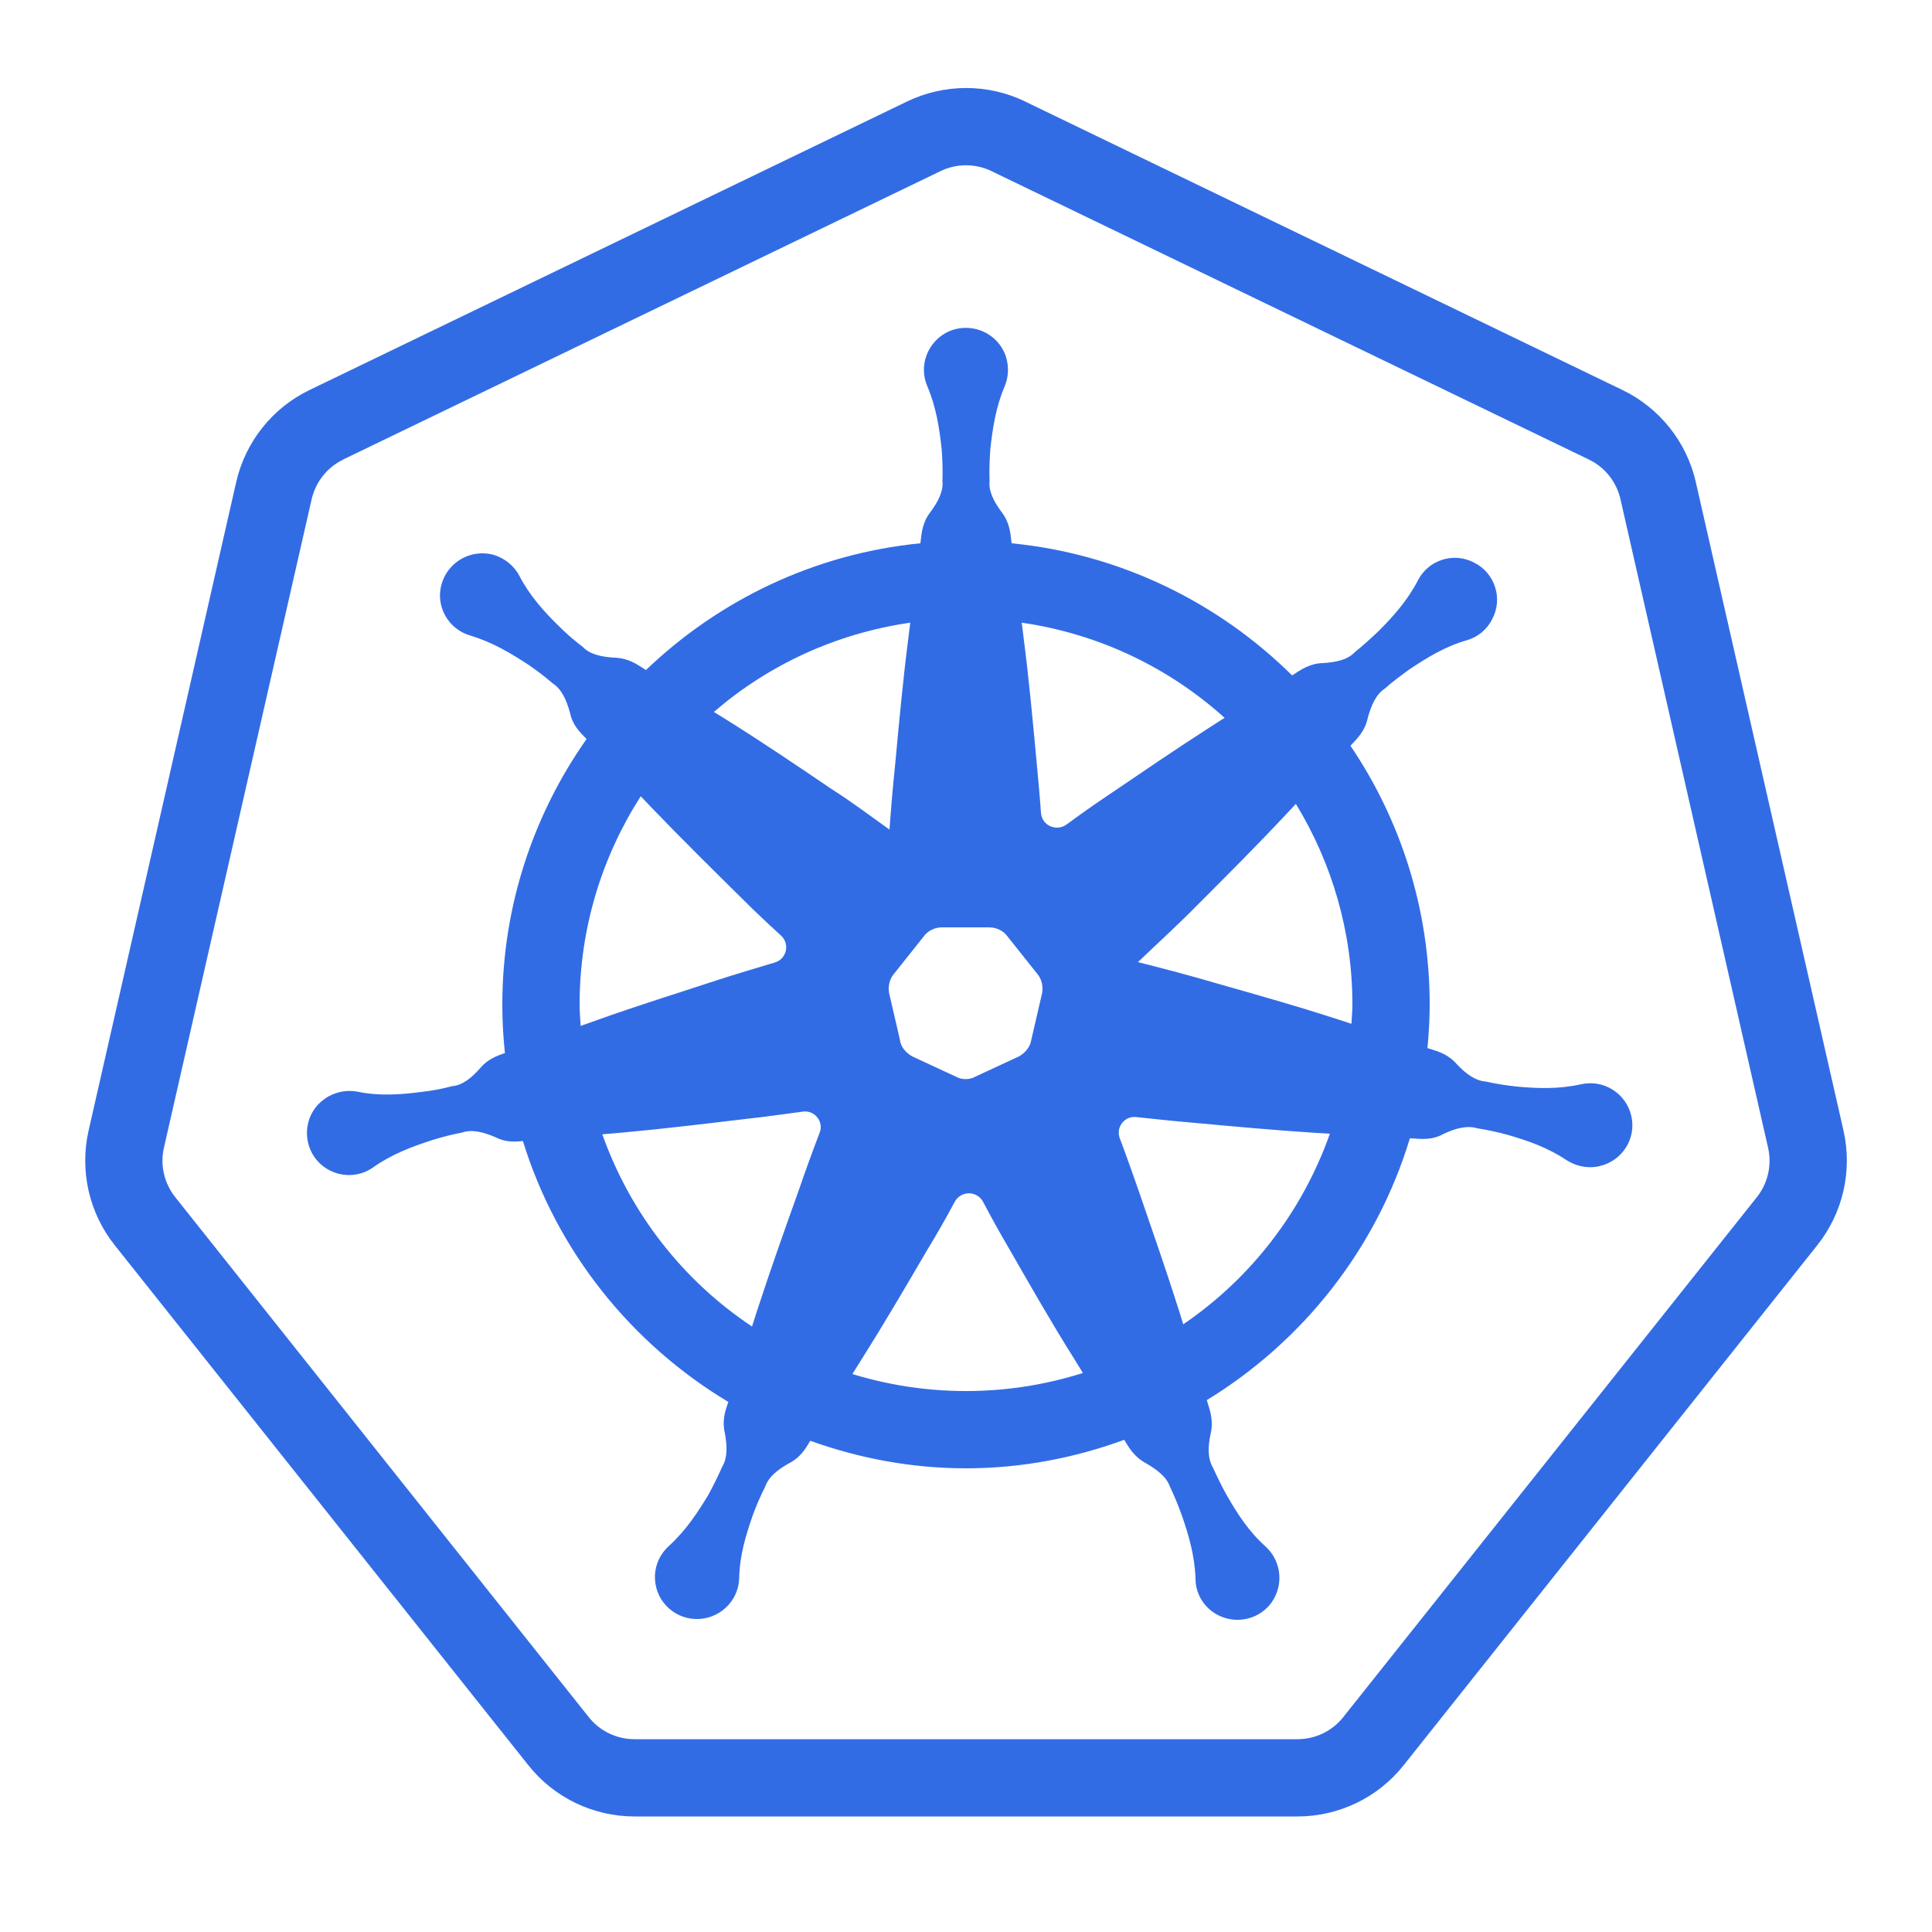
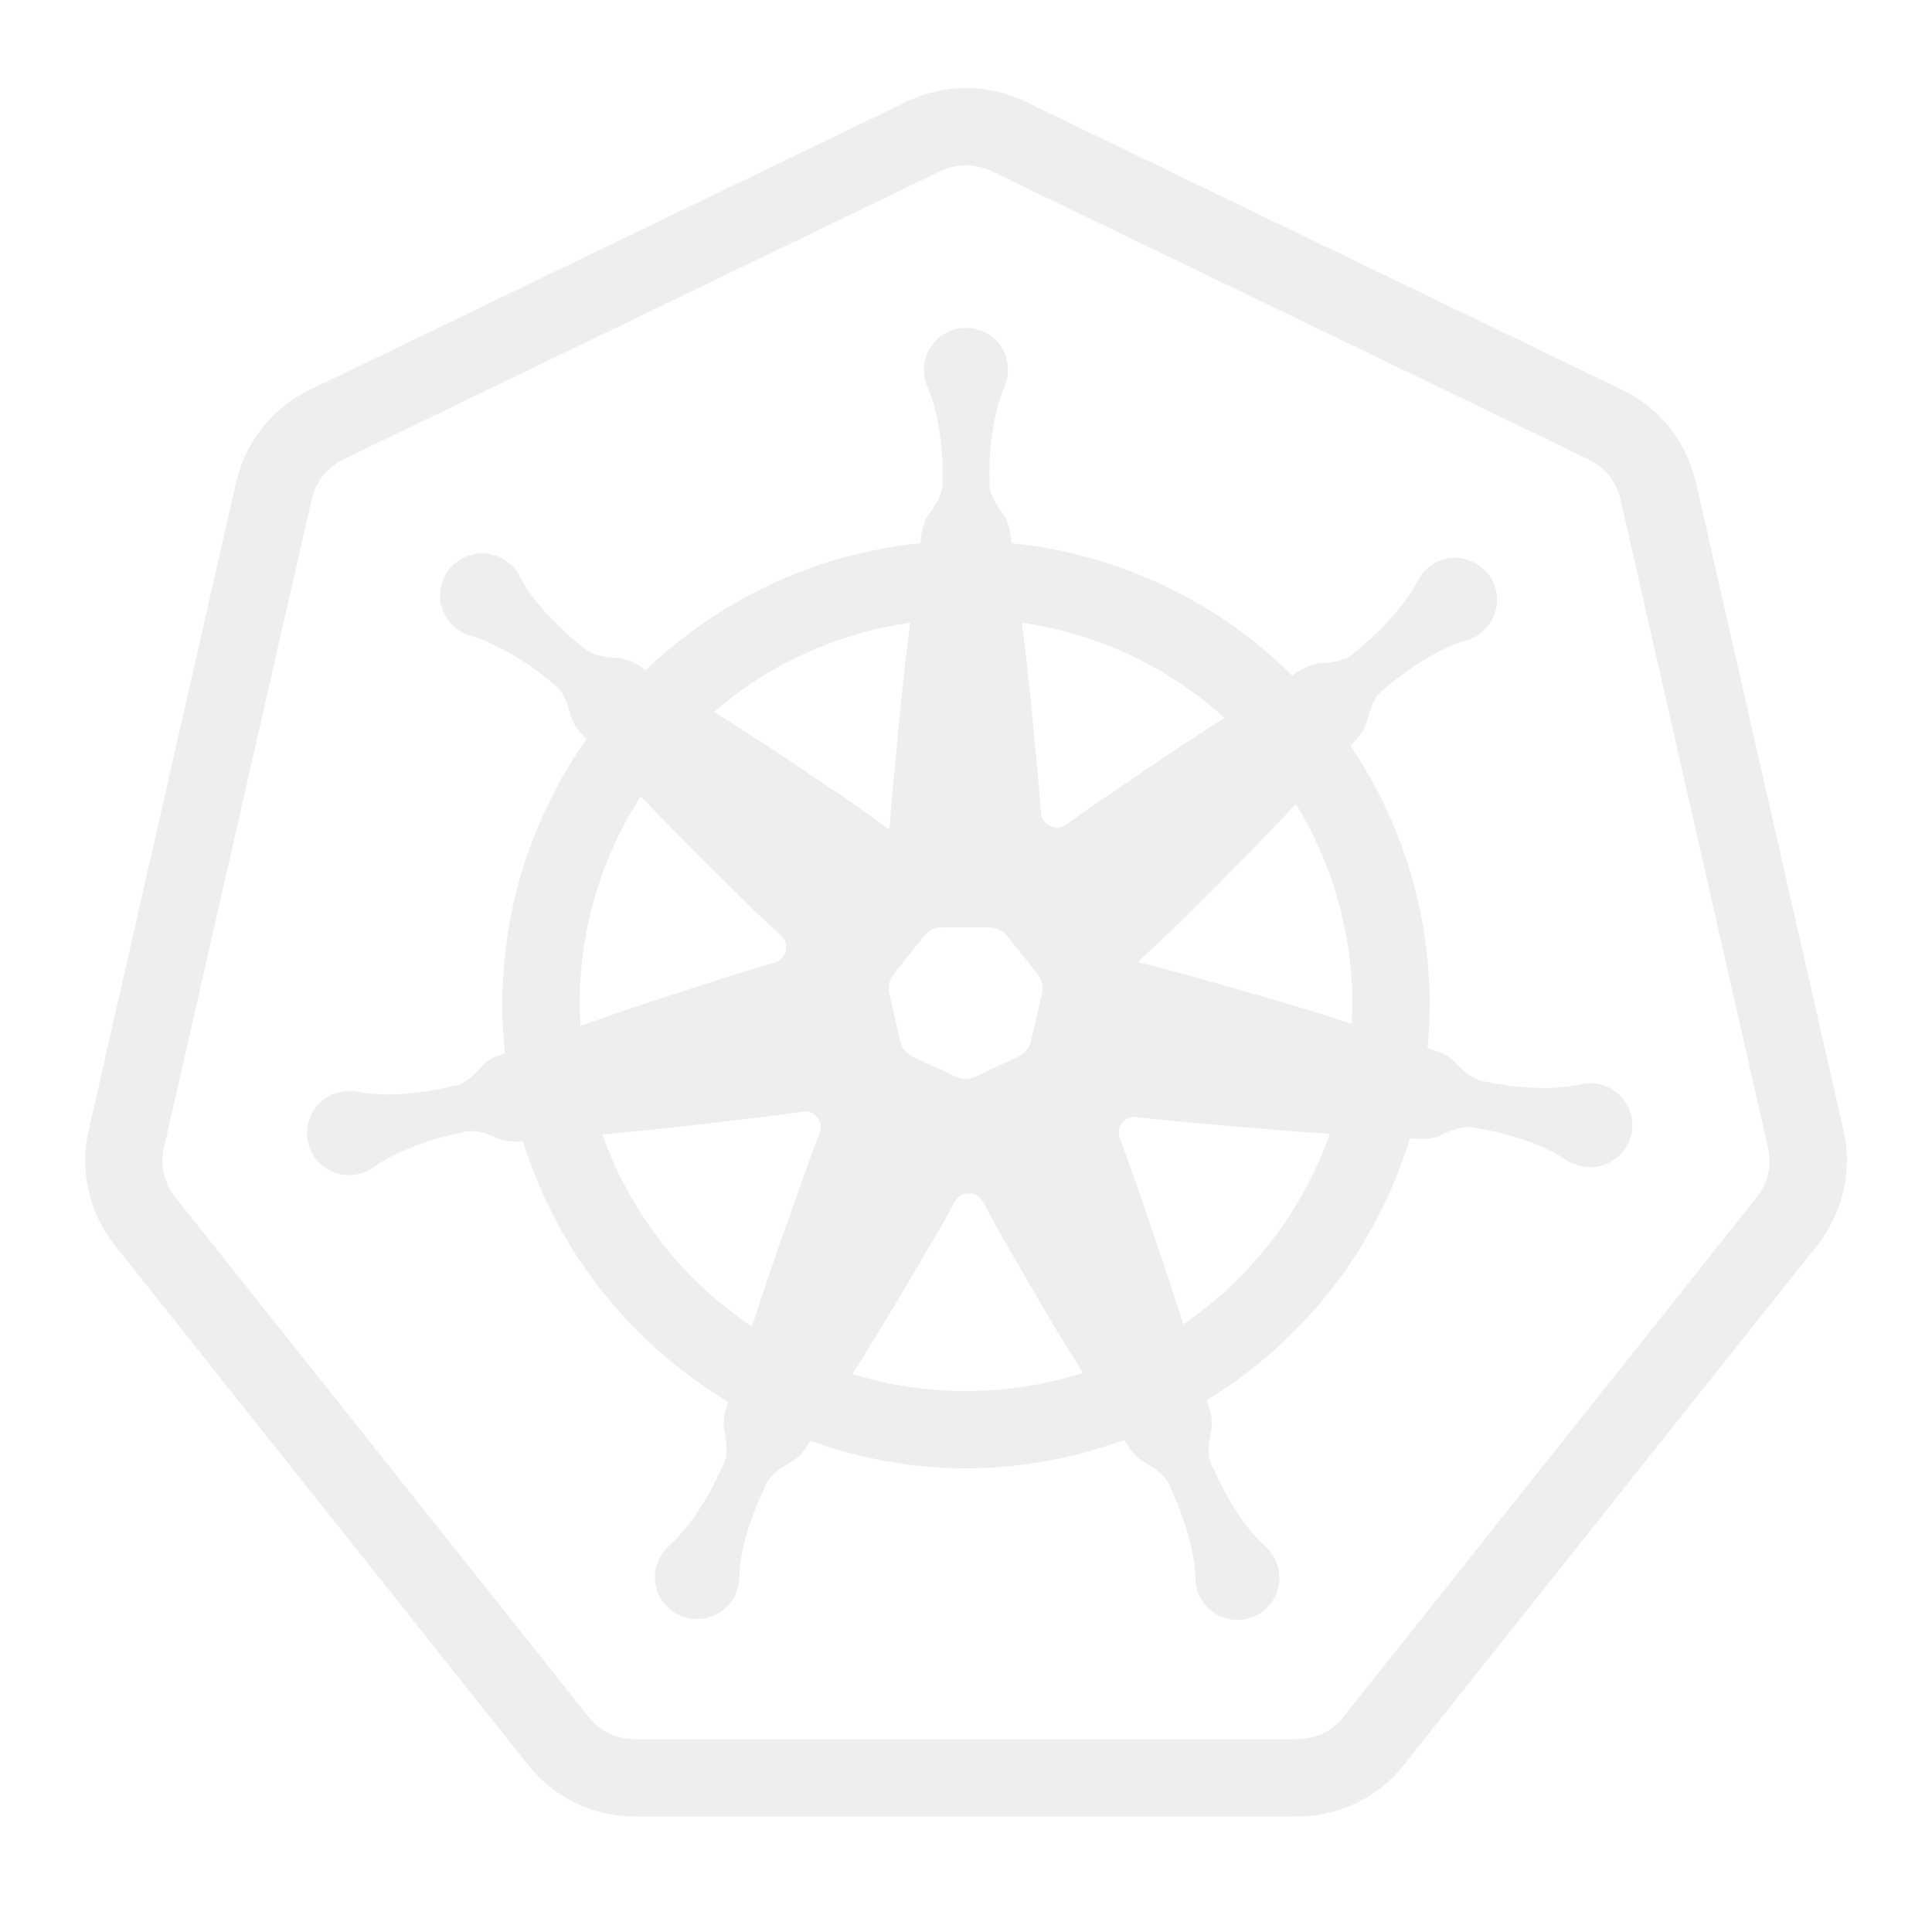
<svg xmlns="http://www.w3.org/2000/svg" width="20" height="20" viewBox="0 0 20 20" fill="none">
-   <path d="M10 0.911C9.791 0.911 9.582 0.958 9.389 1.051L3.205 4.037C2.82 4.222 2.54 4.574 2.445 4.991L0.917 11.704C0.823 12.12 0.922 12.557 1.188 12.891L5.469 18.273C5.735 18.609 6.141 18.804 6.569 18.804H13.431C13.859 18.804 14.265 18.609 14.531 18.273L18.812 12.891V12.891C19.078 12.557 19.178 12.12 19.084 11.705C19.084 11.704 19.084 11.704 19.084 11.704L17.555 4.991C17.555 4.99 17.555 4.99 17.555 4.99C17.46 4.574 17.18 4.223 16.795 4.037L10.612 1.051C10.611 1.051 10.611 1.05 10.611 1.05C10.418 0.957 10.209 0.911 10 0.911ZM10 1.711C10.09 1.711 10.18 1.731 10.263 1.771L16.448 4.757C16.614 4.837 16.734 4.988 16.775 5.168L18.303 11.881C18.344 12.061 18.301 12.249 18.187 12.393L13.905 17.776C13.79 17.921 13.616 18.004 13.431 18.004H6.569C6.384 18.004 6.21 17.921 6.095 17.776L1.814 12.393C1.699 12.248 1.656 12.061 1.697 11.881L3.226 5.169C3.267 4.989 3.387 4.838 3.552 4.758C3.552 4.758 3.552 4.757 3.552 4.757L9.737 1.771C9.82 1.731 9.91 1.711 10 1.711ZM9.997 3.394C9.94 3.394 9.883 3.405 9.828 3.428C9.608 3.524 9.504 3.78 9.6 4C9.692 4.216 9.724 4.432 9.748 4.648C9.756 4.76 9.76 4.868 9.756 4.976C9.768 5.084 9.712 5.192 9.632 5.3C9.548 5.408 9.54 5.516 9.528 5.624C8.43 5.732 7.442 6.213 6.687 6.936L6.68 6.932C6.588 6.872 6.5 6.812 6.36 6.808C6.228 6.8 6.108 6.776 6.032 6.696C5.948 6.632 5.864 6.56 5.788 6.484C5.632 6.332 5.484 6.168 5.376 5.96C5.324 5.86 5.228 5.78 5.112 5.744C4.88 5.68 4.64 5.812 4.572 6.044C4.504 6.272 4.64 6.516 4.872 6.58C5.096 6.648 5.284 6.76 5.468 6.88C5.556 6.94 5.64 7.004 5.724 7.076C5.816 7.136 5.864 7.248 5.9 7.376C5.926 7.504 6 7.578 6.072 7.65C5.524 8.43 5.2 9.377 5.2 10.4C5.2 10.569 5.209 10.736 5.227 10.901C5.137 10.932 5.048 10.966 4.972 11.056C4.884 11.156 4.788 11.236 4.68 11.244C4.576 11.272 4.468 11.292 4.36 11.304C4.144 11.332 3.924 11.348 3.696 11.3C3.584 11.28 3.46 11.304 3.36 11.376C3.164 11.512 3.12 11.784 3.256 11.98C3.396 12.176 3.668 12.224 3.864 12.084C4.056 11.948 4.26 11.872 4.468 11.804C4.572 11.772 4.676 11.744 4.784 11.724C4.888 11.688 5.004 11.72 5.128 11.772C5.231 11.825 5.322 11.821 5.413 11.812C5.765 12.953 6.534 13.91 7.54 14.513C7.505 14.609 7.473 14.71 7.504 14.836C7.528 14.968 7.532 15.092 7.476 15.184C7.432 15.284 7.384 15.38 7.332 15.476C7.22 15.66 7.1 15.844 6.924 16.004C6.84 16.08 6.784 16.188 6.78 16.312C6.772 16.552 6.96 16.752 7.2 16.76C7.44 16.768 7.644 16.58 7.652 16.34C7.656 16.104 7.72 15.896 7.792 15.688C7.828 15.588 7.872 15.488 7.92 15.392C7.956 15.288 8.052 15.212 8.168 15.148C8.284 15.088 8.335 15.004 8.388 14.915C8.892 15.096 9.434 15.2 10 15.2C10.576 15.2 11.126 15.092 11.638 14.905C11.693 14.998 11.748 15.086 11.864 15.148C11.98 15.216 12.076 15.288 12.112 15.392C12.16 15.492 12.2 15.592 12.236 15.692C12.308 15.9 12.368 16.108 12.376 16.344C12.376 16.46 12.424 16.572 12.516 16.656C12.696 16.816 12.968 16.804 13.132 16.628C13.292 16.448 13.28 16.176 13.104 16.012C12.928 15.856 12.808 15.668 12.7 15.48C12.648 15.388 12.6 15.288 12.556 15.192C12.5 15.096 12.504 14.976 12.532 14.844C12.564 14.708 12.528 14.608 12.496 14.504L12.493 14.494C13.49 13.884 14.25 12.925 14.595 11.784L14.608 11.784C14.72 11.792 14.828 11.804 14.948 11.736C15.068 11.68 15.188 11.648 15.292 11.68C15.396 11.696 15.504 11.72 15.608 11.748C15.816 11.808 16.024 11.88 16.22 12.012C16.316 12.072 16.436 12.1 16.556 12.072C16.792 12.02 16.94 11.788 16.888 11.556C16.836 11.32 16.604 11.172 16.368 11.224C16.136 11.276 15.92 11.268 15.7 11.248C15.592 11.236 15.488 11.22 15.38 11.196C15.272 11.188 15.176 11.116 15.084 11.02C14.992 10.912 14.888 10.884 14.784 10.852L14.777 10.85C14.791 10.702 14.8 10.552 14.8 10.4C14.8 9.408 14.497 8.485 13.98 7.72C14.056 7.64 14.132 7.564 14.16 7.428C14.196 7.3 14.244 7.188 14.336 7.128C14.416 7.056 14.504 6.992 14.592 6.928C14.772 6.808 14.96 6.692 15.184 6.628C15.296 6.596 15.392 6.52 15.448 6.408C15.56 6.196 15.476 5.932 15.26 5.824C15.048 5.712 14.784 5.796 14.676 6.012C14.568 6.22 14.42 6.384 14.268 6.536C14.188 6.612 14.108 6.684 14.024 6.752C13.948 6.832 13.828 6.856 13.696 6.864C13.556 6.868 13.468 6.932 13.376 6.992C12.613 6.237 11.599 5.735 10.472 5.624C10.46 5.516 10.452 5.408 10.368 5.3C10.288 5.192 10.232 5.084 10.244 4.976C10.24 4.868 10.244 4.76 10.252 4.648C10.276 4.432 10.308 4.216 10.4 4C10.444 3.896 10.448 3.772 10.4 3.656C10.328 3.491 10.166 3.393 9.997 3.394ZM9.423 6.446L9.404 6.6C9.348 7.032 9.308 7.468 9.268 7.9C9.244 8.128 9.224 8.36 9.208 8.588C9.012 8.448 8.816 8.3 8.608 8.168C8.248 7.924 7.888 7.68 7.516 7.448L7.39 7.37C7.952 6.885 8.652 6.557 9.423 6.446ZM10.577 6.446C11.38 6.562 12.104 6.914 12.677 7.431L12.544 7.516C12.176 7.752 11.82 7.996 11.46 8.24C11.316 8.336 11.176 8.436 11.04 8.536C10.932 8.612 10.784 8.544 10.776 8.412C10.764 8.24 10.748 8.072 10.732 7.9C10.692 7.468 10.652 7.032 10.596 6.6L10.577 6.446ZM6.633 8.243L6.76 8.376C7.064 8.692 7.372 8.996 7.684 9.304C7.816 9.436 7.948 9.56 8.084 9.684C8.18 9.772 8.144 9.928 8.02 9.964C7.824 10.024 7.628 10.08 7.432 10.144C7.02 10.28 6.604 10.408 6.192 10.556L6.011 10.62C6.007 10.546 6 10.474 6 10.4C6 9.604 6.234 8.865 6.633 8.243ZM13.415 8.322C13.784 8.928 14 9.637 14 10.4C14 10.467 13.993 10.532 13.99 10.598L13.848 10.552C13.432 10.416 13.016 10.3 12.596 10.18C12.324 10.1 12.052 10.028 11.78 9.96C11.984 9.764 12.196 9.572 12.392 9.372C12.7 9.064 13.008 8.756 13.308 8.436L13.415 8.322ZM9.752 9.6H10.24C10.316 9.6 10.388 9.636 10.428 9.692L10.74 10.084C10.784 10.136 10.8 10.212 10.788 10.28L10.676 10.764C10.664 10.84 10.612 10.9 10.548 10.936L10.1 11.144C10.036 11.18 9.956 11.18 9.892 11.144L9.444 10.936C9.38 10.9 9.324 10.84 9.316 10.764L9.204 10.28C9.192 10.212 9.208 10.136 9.252 10.084L9.564 9.692C9.604 9.636 9.676 9.6 9.752 9.6ZM8.308 11.508C8.432 11.488 8.532 11.612 8.484 11.728C8.408 11.928 8.336 12.124 8.268 12.324C8.12 12.736 7.976 13.144 7.84 13.56L7.785 13.732C7.073 13.259 6.526 12.562 6.235 11.742L6.448 11.724C6.884 11.684 7.312 11.632 7.748 11.58C7.936 11.56 8.12 11.532 8.308 11.508ZM11.764 11.564C11.952 11.584 12.136 11.604 12.324 11.62C12.76 11.66 13.192 11.7 13.628 11.728L13.767 11.736C13.481 12.545 12.946 13.235 12.249 13.709L12.204 13.564C12.072 13.148 11.928 12.736 11.788 12.328C11.724 12.144 11.66 11.964 11.592 11.784C11.548 11.668 11.644 11.548 11.764 11.564ZM10.03 12.353C10.087 12.353 10.144 12.382 10.176 12.44C10.264 12.608 10.356 12.772 10.452 12.936C10.668 13.312 10.884 13.692 11.116 14.06L11.21 14.213C10.829 14.334 10.422 14.4 10 14.4C9.591 14.4 9.196 14.338 8.824 14.224L8.924 14.064C9.156 13.696 9.376 13.32 9.596 12.944C9.696 12.78 9.792 12.612 9.884 12.44C9.916 12.382 9.973 12.353 10.03 12.353Z" fill="#326CE5" />
+   <path d="M10 0.911C9.791 0.911 9.582 0.958 9.389 1.051L3.205 4.037C2.82 4.222 2.54 4.574 2.445 4.991L0.917 11.704C0.823 12.12 0.922 12.557 1.188 12.891L5.469 18.273C5.735 18.609 6.141 18.804 6.569 18.804H13.431C13.859 18.804 14.265 18.609 14.531 18.273L18.812 12.891V12.891C19.078 12.557 19.178 12.12 19.084 11.705C19.084 11.704 19.084 11.704 19.084 11.704L17.555 4.991C17.555 4.99 17.555 4.99 17.555 4.99C17.46 4.574 17.18 4.223 16.795 4.037L10.612 1.051C10.611 1.051 10.611 1.05 10.611 1.05C10.418 0.957 10.209 0.911 10 0.911ZM10 1.711C10.09 1.711 10.18 1.731 10.263 1.771L16.448 4.757C16.614 4.837 16.734 4.988 16.775 5.168L18.303 11.881C18.344 12.061 18.301 12.249 18.187 12.393L13.905 17.776C13.79 17.921 13.616 18.004 13.431 18.004H6.569C6.384 18.004 6.21 17.921 6.095 17.776L1.814 12.393C1.699 12.248 1.656 12.061 1.697 11.881L3.226 5.169C3.267 4.989 3.387 4.838 3.552 4.758C3.552 4.758 3.552 4.757 3.552 4.757L9.737 1.771C9.82 1.731 9.91 1.711 10 1.711ZM9.997 3.394C9.94 3.394 9.883 3.405 9.828 3.428C9.608 3.524 9.504 3.78 9.6 4C9.692 4.216 9.724 4.432 9.748 4.648C9.756 4.76 9.76 4.868 9.756 4.976C9.768 5.084 9.712 5.192 9.632 5.3C9.548 5.408 9.54 5.516 9.528 5.624C8.43 5.732 7.442 6.213 6.687 6.936L6.68 6.932C6.588 6.872 6.5 6.812 6.36 6.808C6.228 6.8 6.108 6.776 6.032 6.696C5.948 6.632 5.864 6.56 5.788 6.484C5.632 6.332 5.484 6.168 5.376 5.96C5.324 5.86 5.228 5.78 5.112 5.744C4.88 5.68 4.64 5.812 4.572 6.044C4.504 6.272 4.64 6.516 4.872 6.58C5.096 6.648 5.284 6.76 5.468 6.88C5.556 6.94 5.64 7.004 5.724 7.076C5.816 7.136 5.864 7.248 5.9 7.376C5.926 7.504 6 7.578 6.072 7.65C5.524 8.43 5.2 9.377 5.2 10.4C5.2 10.569 5.209 10.736 5.227 10.901C5.137 10.932 5.048 10.966 4.972 11.056C4.884 11.156 4.788 11.236 4.68 11.244C4.576 11.272 4.468 11.292 4.36 11.304C4.144 11.332 3.924 11.348 3.696 11.3C3.584 11.28 3.46 11.304 3.36 11.376C3.164 11.512 3.12 11.784 3.256 11.98C3.396 12.176 3.668 12.224 3.864 12.084C4.056 11.948 4.26 11.872 4.468 11.804C4.572 11.772 4.676 11.744 4.784 11.724C4.888 11.688 5.004 11.72 5.128 11.772C5.231 11.825 5.322 11.821 5.413 11.812C5.765 12.953 6.534 13.91 7.54 14.513C7.505 14.609 7.473 14.71 7.504 14.836C7.528 14.968 7.532 15.092 7.476 15.184C7.432 15.284 7.384 15.38 7.332 15.476C7.22 15.66 7.1 15.844 6.924 16.004C6.84 16.08 6.784 16.188 6.78 16.312C6.772 16.552 6.96 16.752 7.2 16.76C7.44 16.768 7.644 16.58 7.652 16.34C7.656 16.104 7.72 15.896 7.792 15.688C7.828 15.588 7.872 15.488 7.92 15.392C7.956 15.288 8.052 15.212 8.168 15.148C8.284 15.088 8.335 15.004 8.388 14.915C8.892 15.096 9.434 15.2 10 15.2C10.576 15.2 11.126 15.092 11.638 14.905C11.693 14.998 11.748 15.086 11.864 15.148C11.98 15.216 12.076 15.288 12.112 15.392C12.16 15.492 12.2 15.592 12.236 15.692C12.308 15.9 12.368 16.108 12.376 16.344C12.376 16.46 12.424 16.572 12.516 16.656C12.696 16.816 12.968 16.804 13.132 16.628C13.292 16.448 13.28 16.176 13.104 16.012C12.928 15.856 12.808 15.668 12.7 15.48C12.648 15.388 12.6 15.288 12.556 15.192C12.5 15.096 12.504 14.976 12.532 14.844C12.564 14.708 12.528 14.608 12.496 14.504L12.493 14.494C13.49 13.884 14.25 12.925 14.595 11.784L14.608 11.784C14.72 11.792 14.828 11.804 14.948 11.736C15.068 11.68 15.188 11.648 15.292 11.68C15.396 11.696 15.504 11.72 15.608 11.748C15.816 11.808 16.024 11.88 16.22 12.012C16.316 12.072 16.436 12.1 16.556 12.072C16.792 12.02 16.94 11.788 16.888 11.556C16.836 11.32 16.604 11.172 16.368 11.224C16.136 11.276 15.92 11.268 15.7 11.248C15.592 11.236 15.488 11.22 15.38 11.196C15.272 11.188 15.176 11.116 15.084 11.02C14.992 10.912 14.888 10.884 14.784 10.852L14.777 10.85C14.791 10.702 14.8 10.552 14.8 10.4C14.8 9.408 14.497 8.485 13.98 7.72C14.056 7.64 14.132 7.564 14.16 7.428C14.196 7.3 14.244 7.188 14.336 7.128C14.416 7.056 14.504 6.992 14.592 6.928C14.772 6.808 14.96 6.692 15.184 6.628C15.296 6.596 15.392 6.52 15.448 6.408C15.56 6.196 15.476 5.932 15.26 5.824C15.048 5.712 14.784 5.796 14.676 6.012C14.568 6.22 14.42 6.384 14.268 6.536C14.188 6.612 14.108 6.684 14.024 6.752C13.948 6.832 13.828 6.856 13.696 6.864C13.556 6.868 13.468 6.932 13.376 6.992C12.613 6.237 11.599 5.735 10.472 5.624C10.46 5.516 10.452 5.408 10.368 5.3C10.288 5.192 10.232 5.084 10.244 4.976C10.24 4.868 10.244 4.76 10.252 4.648C10.276 4.432 10.308 4.216 10.4 4C10.444 3.896 10.448 3.772 10.4 3.656C10.328 3.491 10.166 3.393 9.997 3.394ZM9.423 6.446L9.404 6.6C9.348 7.032 9.308 7.468 9.268 7.9C9.244 8.128 9.224 8.36 9.208 8.588C9.012 8.448 8.816 8.3 8.608 8.168C8.248 7.924 7.888 7.68 7.516 7.448L7.39 7.37C7.952 6.885 8.652 6.557 9.423 6.446ZM10.577 6.446C11.38 6.562 12.104 6.914 12.677 7.431L12.544 7.516C12.176 7.752 11.82 7.996 11.46 8.24C11.316 8.336 11.176 8.436 11.04 8.536C10.932 8.612 10.784 8.544 10.776 8.412C10.764 8.24 10.748 8.072 10.732 7.9C10.692 7.468 10.652 7.032 10.596 6.6L10.577 6.446ZM6.633 8.243L6.76 8.376C7.064 8.692 7.372 8.996 7.684 9.304C7.816 9.436 7.948 9.56 8.084 9.684C8.18 9.772 8.144 9.928 8.02 9.964C7.824 10.024 7.628 10.08 7.432 10.144C7.02 10.28 6.604 10.408 6.192 10.556L6.011 10.62C6.007 10.546 6 10.474 6 10.4C6 9.604 6.234 8.865 6.633 8.243ZM13.415 8.322C13.784 8.928 14 9.637 14 10.4C14 10.467 13.993 10.532 13.99 10.598L13.848 10.552C13.432 10.416 13.016 10.3 12.596 10.18C12.324 10.1 12.052 10.028 11.78 9.96C11.984 9.764 12.196 9.572 12.392 9.372C12.7 9.064 13.008 8.756 13.308 8.436L13.415 8.322ZM9.752 9.6H10.24C10.316 9.6 10.388 9.636 10.428 9.692L10.74 10.084C10.784 10.136 10.8 10.212 10.788 10.28L10.676 10.764C10.664 10.84 10.612 10.9 10.548 10.936L10.1 11.144C10.036 11.18 9.956 11.18 9.892 11.144L9.444 10.936C9.38 10.9 9.324 10.84 9.316 10.764L9.204 10.28C9.192 10.212 9.208 10.136 9.252 10.084L9.564 9.692C9.604 9.636 9.676 9.6 9.752 9.6ZM8.308 11.508C8.432 11.488 8.532 11.612 8.484 11.728C8.408 11.928 8.336 12.124 8.268 12.324C8.12 12.736 7.976 13.144 7.84 13.56L7.785 13.732C7.073 13.259 6.526 12.562 6.235 11.742L6.448 11.724C6.884 11.684 7.312 11.632 7.748 11.58C7.936 11.56 8.12 11.532 8.308 11.508ZM11.764 11.564C11.952 11.584 12.136 11.604 12.324 11.62C12.76 11.66 13.192 11.7 13.628 11.728L13.767 11.736C13.481 12.545 12.946 13.235 12.249 13.709L12.204 13.564C12.072 13.148 11.928 12.736 11.788 12.328C11.724 12.144 11.66 11.964 11.592 11.784C11.548 11.668 11.644 11.548 11.764 11.564ZM10.03 12.353C10.087 12.353 10.144 12.382 10.176 12.44C10.264 12.608 10.356 12.772 10.452 12.936C10.668 13.312 10.884 13.692 11.116 14.06L11.21 14.213C10.829 14.334 10.422 14.4 10 14.4C9.591 14.4 9.196 14.338 8.824 14.224L8.924 14.064C9.156 13.696 9.376 13.32 9.596 12.944C9.696 12.78 9.792 12.612 9.884 12.44C9.916 12.382 9.973 12.353 10.03 12.353Z" fill="#EEEEEE" />
</svg>
